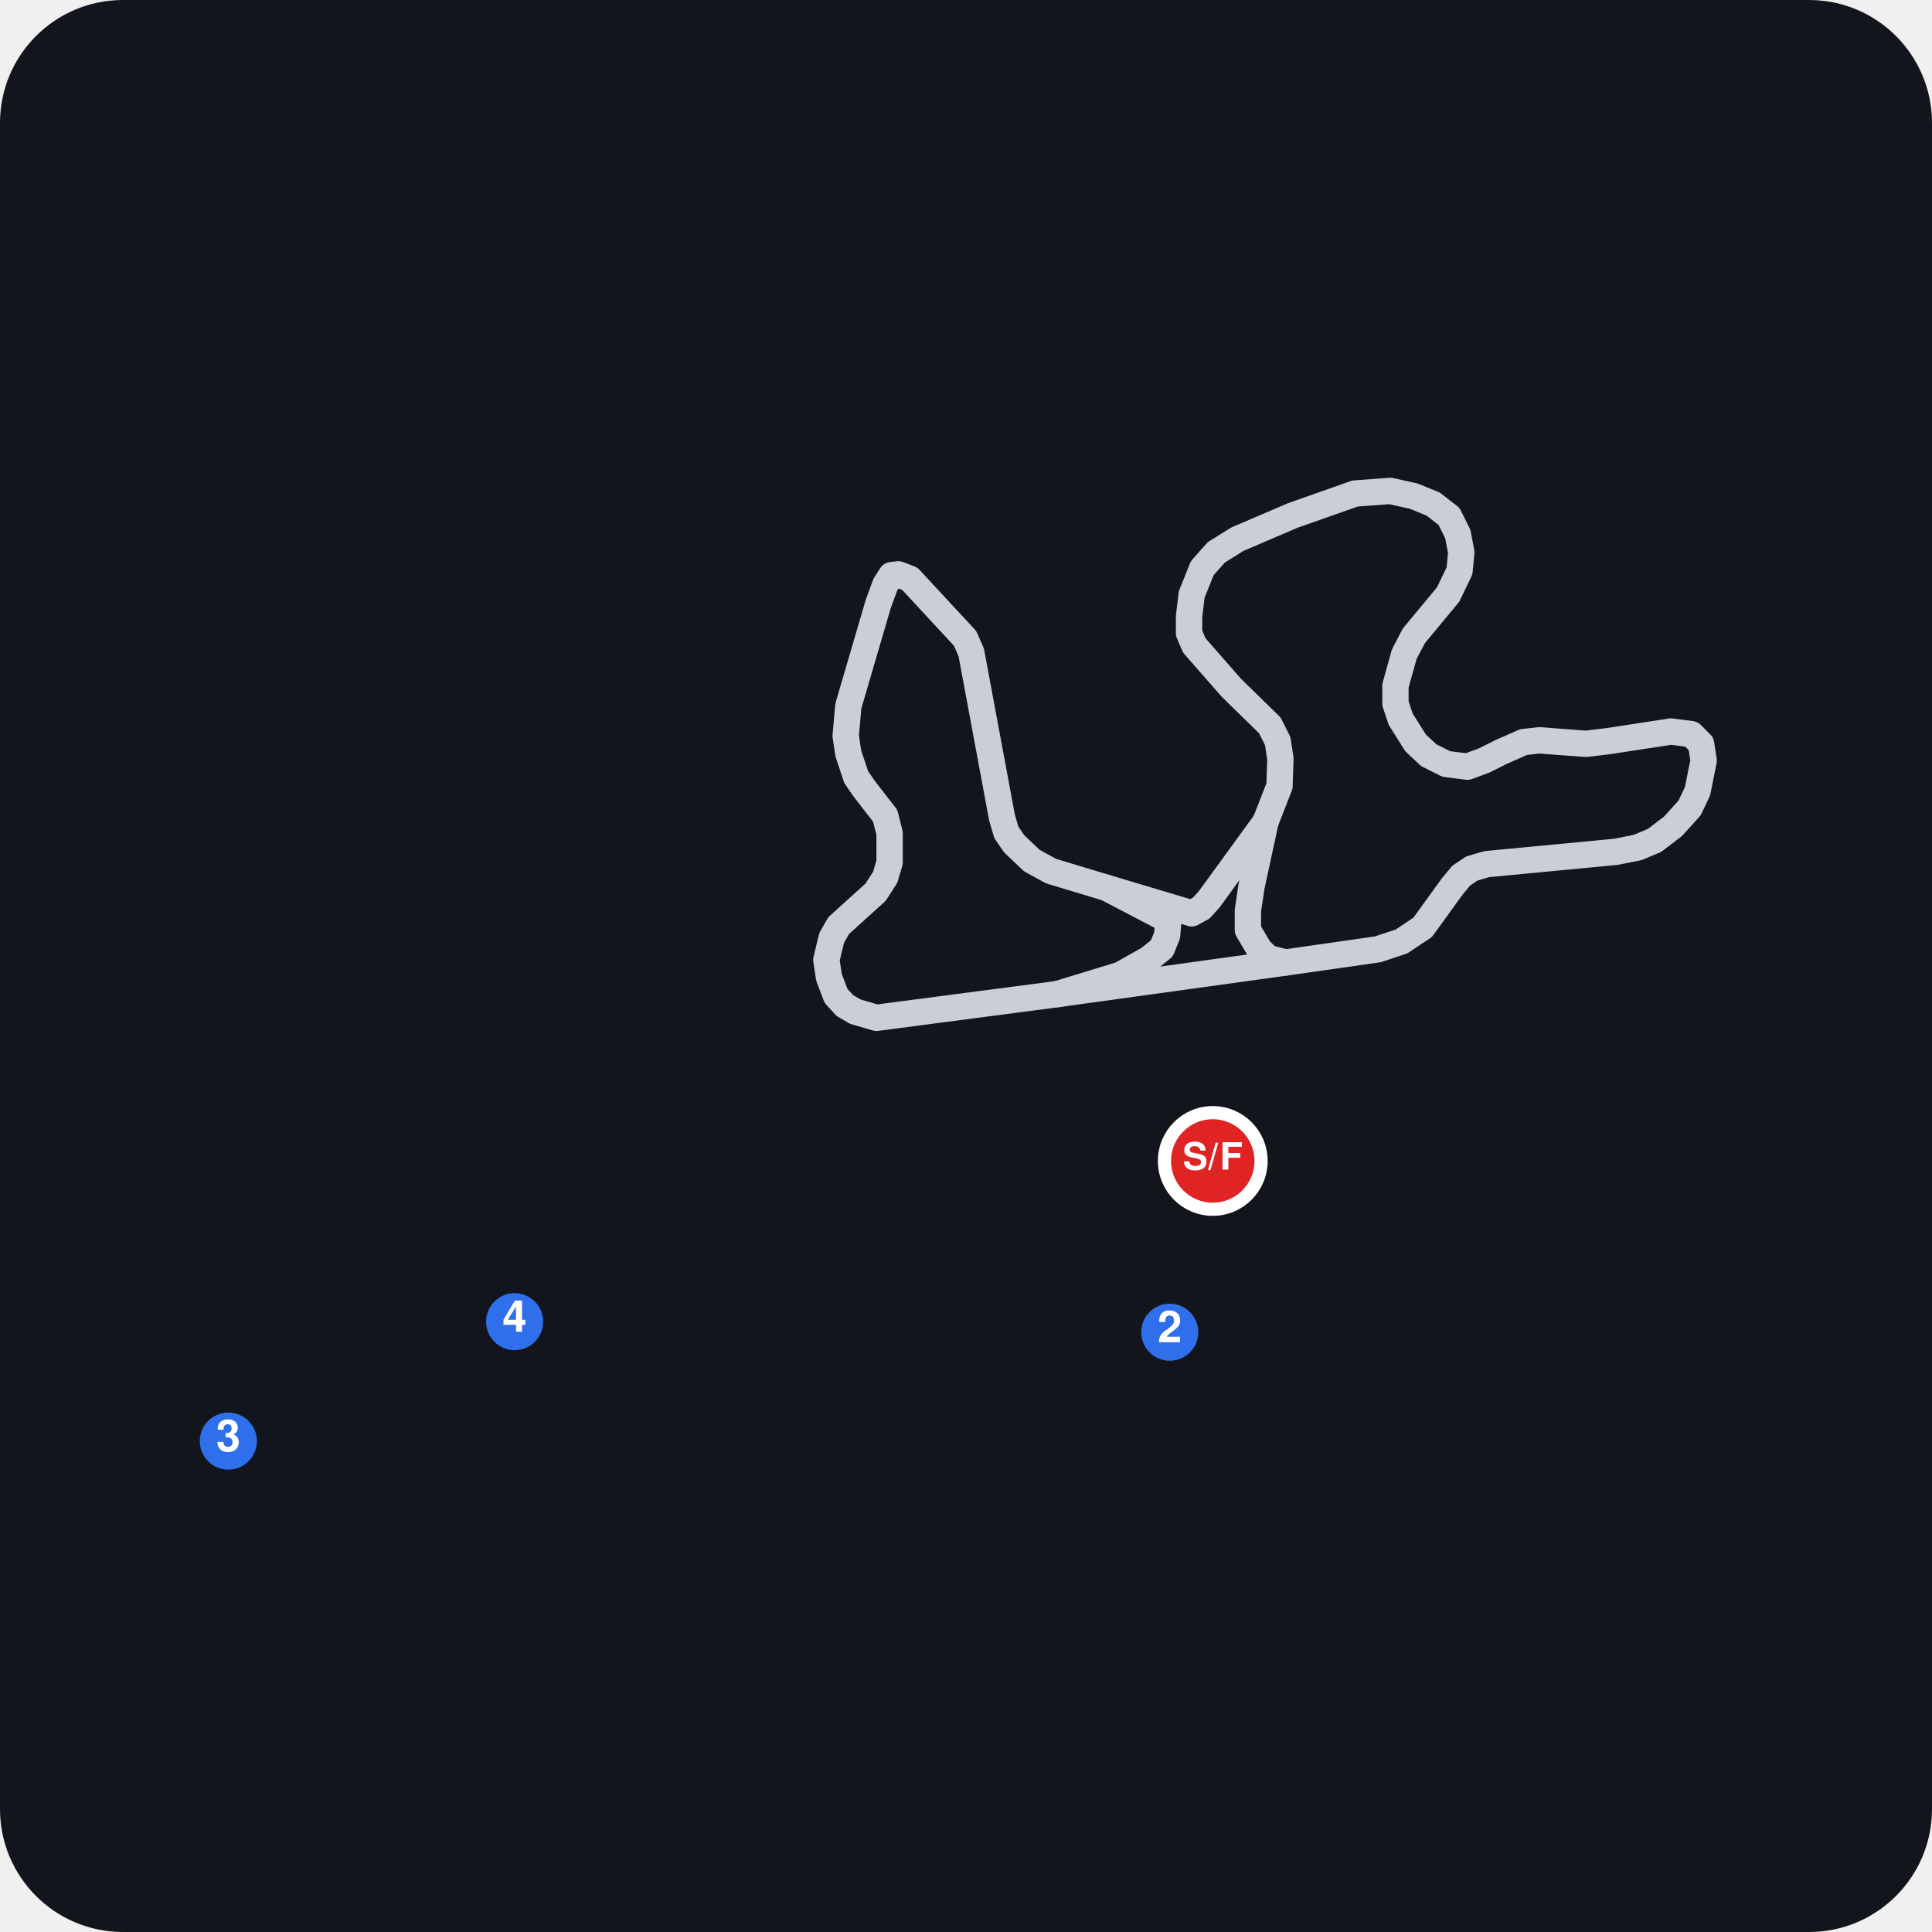
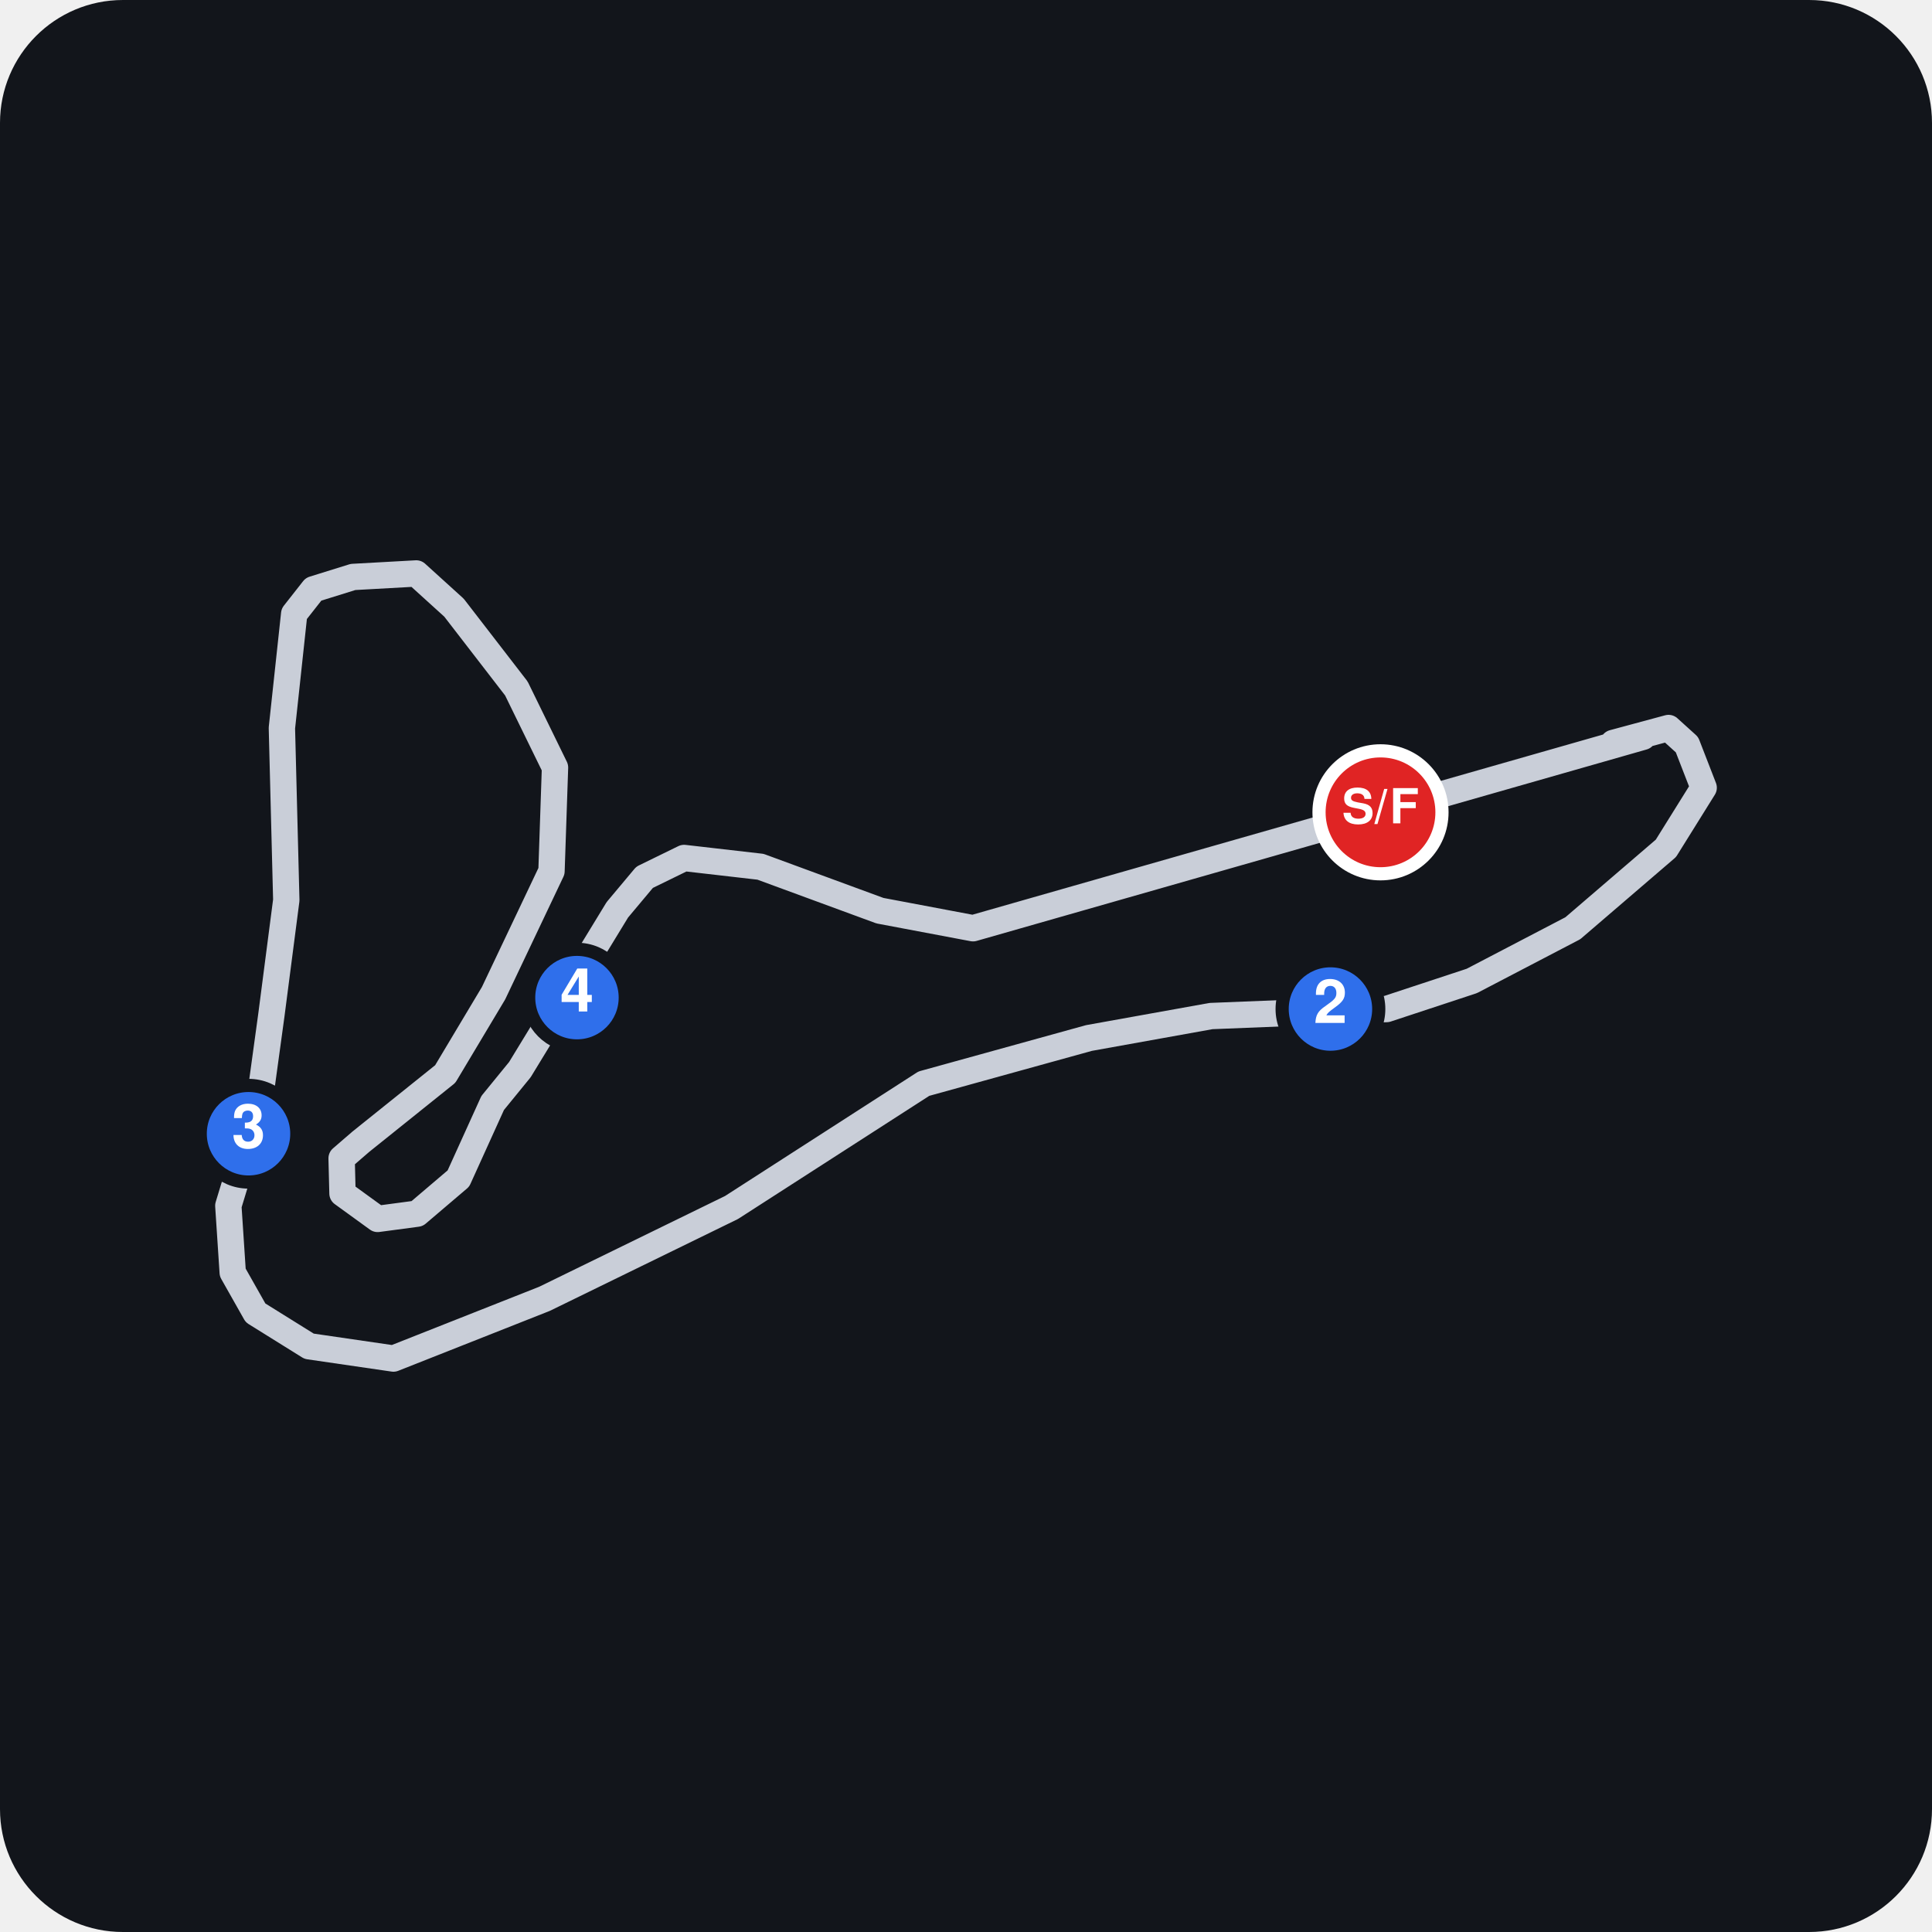
<svg xmlns="http://www.w3.org/2000/svg" viewBox="0 0 220 220">
  <rect width="220" height="220" rx="14" fill="#12151b" />
-   <path d="M156.9,108.1 L146.4,109.6 L120.4,113.2 L99.8,115.9 L97.4,115.2 L96.2,114.5 L95.2,113.4 L94.4,111.3 L94.1,109.3 L94.7,106.8 L95.5,105.4 L99.7,101.6 L100.8,99.9 L101.3,98.2 L101.3,94.9 L100.8,92.9 L98.4,89.8 L97.5,88.5 L96.6,85.8 L96.3,83.8 L96.6,80.4 L100.0,68.8 L100.8,66.6 L101.5,65.5 L102.3,65.4 L103.6,65.9 L109.9,72.7 L110.6,74.3 L114.1,93.1 L114.6,94.8 L115.5,96.1 L117.5,98.0 L119.7,99.2 L126.0,101.1 L135.7,104.0 L136.8,103.4 L137.7,102.4 L144.1,93.6 L145.7,89.5 L145.8,86.4 L145.5,84.4 L144.6,82.6 L140.2,78.3 L136.0,73.5 L135.4,72.1 L135.4,70.2 L135.7,67.7 L136.9,64.7 L138.5,62.9 L140.9,61.4 L147.2,58.7 L154.3,56.2 L158.3,55.9 L161.0,56.5 L163.2,57.4 L165.0,58.8 L166.0,60.8 L166.4,62.9 L166.2,65.0 L164.9,67.7 L161.0,72.4 L159.9,74.5 L158.9,78.1 L158.9,80.1 L159.5,81.9 L161.2,84.6 L162.7,86.0 L164.7,87.0 L167.1,87.3 L169.0,86.6 L171.0,85.6 L173.5,84.5 L175.3,84.3 L177.9,84.5 L180.6,84.7 L183.1,84.4 L190.3,83.3 L192.6,83.6 L193.7,84.7 L194.0,86.6 L193.3,90.1 L192.4,92.0 L190.5,94.1 L188.4,95.7 L186.5,96.5 L184.0,97.0 L169.3,98.4 L167.6,98.9 L166.4,99.7 L165.4,100.9 L162.0,105.6 L159.6,107.2 L156.9,108.1" fill="none" stroke="#c9ced8" stroke-width="3" stroke-linejoin="round" stroke-linecap="round" />
-   <path d="M126.0,101.1 L132.7,104.6 L133.0,105.3 L132.9,106.5 L132.3,108.0 L130.8,109.2 L127.6,111.0 L120.4,113.2" fill="none" stroke="#c9ced8" stroke-width="3" stroke-linejoin="round" stroke-linecap="round" />
-   <path d="M146.4,109.6 L144.4,109.1 L143.4,108.1 L142.1,105.9 L142.1,103.7 L142.5,101.0 L144.1,93.6" fill="none" stroke="#c9ced8" stroke-width="3" stroke-linejoin="round" stroke-linecap="round" />
-   <circle cx="133.2" cy="151.7" r="4.0" fill="#2f6feb" stroke="#12151b" stroke-width="1.5" />
-   <text x="133.2" y="151.7" font-family="Helvetica,Arial,sans-serif" font-size="5.0" font-weight="700" fill="#fff" text-anchor="middle" dominant-baseline="central">2</text>
-   <circle cx="26.0" cy="164.1" r="4.0" fill="#2f6feb" stroke="#12151b" stroke-width="1.5" />
-   <text x="26.0" y="164.1" font-family="Helvetica,Arial,sans-serif" font-size="5.0" font-weight="700" fill="#fff" text-anchor="middle" dominant-baseline="central">3</text>
-   <circle cx="58.6" cy="150.5" r="4.0" fill="#2f6feb" stroke="#12151b" stroke-width="1.5" />
-   <text x="58.6" y="150.5" font-family="Helvetica,Arial,sans-serif" font-size="5.0" font-weight="700" fill="#fff" text-anchor="middle" dominant-baseline="central">4</text>
-   <circle cx="138.1" cy="132.2" r="5.5" fill="#e02424" stroke="#fff" stroke-width="1.5" />
-   <text x="138.1" y="132.2" font-family="Helvetica,Arial,sans-serif" font-size="4.3" font-weight="700" fill="#fff" text-anchor="middle" dominant-baseline="central">S/F</text>
+   <path d="M187.1,83.9 L110.8,105.7 L100.2,103.7 L86.6,98.7 L77.9,97.7 L73.4,99.9 L70.3,103.6 L59.2,121.8 L56.1,125.6 L52.2,134.2 L47.5,138.2 L43.0,138.8 L39.0,135.9 L38.9,131.9 L41.1,130.0 L50.7,122.3 L56.2,113.1 L62.8,99.2 L63.2,87.4 L58.8,78.4 L51.7,69.2 L47.4,65.3 L40.2,65.7 L35.7,67.1 L33.5,69.9 L32.1,82.9 L32.6,102.5 L30.9,115.6 L29.5,125.8 L26.0,137.3 L26.5,144.9 L29.1,149.5 L35.2,153.3 L44.8,154.7 L62.0,147.9 L83.3,137.5 L105.2,123.4 L124.0,118.2 L137.9,115.7 L157.9,114.9 L167.6,111.7 L179.1,105.7 L189.7,96.6 L194.0,89.7 L192.1,84.8 L190.0,82.9 L183.7,84.6" fill="none" stroke="#c9ced8" stroke-width="3" stroke-linejoin="round" stroke-linecap="round" />
+   <circle cx="151.5" cy="114.9" r="5.5" fill="#2f6feb" stroke="#12151b" stroke-width="1.5" />
+   <text x="151.5" y="114.9" font-family="Helvetica,Arial,sans-serif" font-size="6.9" font-weight="700" fill="#fff" text-anchor="middle" dominant-baseline="central">2</text>
+   <circle cx="28.3" cy="129.1" r="5.5" fill="#2f6feb" stroke="#12151b" stroke-width="1.5" />
+   <text x="28.3" y="129.1" font-family="Helvetica,Arial,sans-serif" font-size="6.9" font-weight="700" fill="#fff" text-anchor="middle" dominant-baseline="central">3</text>
+   <circle cx="65.7" cy="113.6" r="5.5" fill="#2f6feb" stroke="#12151b" stroke-width="1.5" />
+   <text x="65.7" y="113.6" font-family="Helvetica,Arial,sans-serif" font-size="6.9" font-weight="700" fill="#fff" text-anchor="middle" dominant-baseline="central">4</text>
+   <circle cx="157.2" cy="92.5" r="7.0" fill="#e02424" stroke="#fff" stroke-width="1.5" />
+   <text x="157.2" y="92.5" font-family="Helvetica,Arial,sans-serif" font-size="5.5" font-weight="700" fill="#fff" text-anchor="middle" dominant-baseline="central">S/F</text>
</svg>
